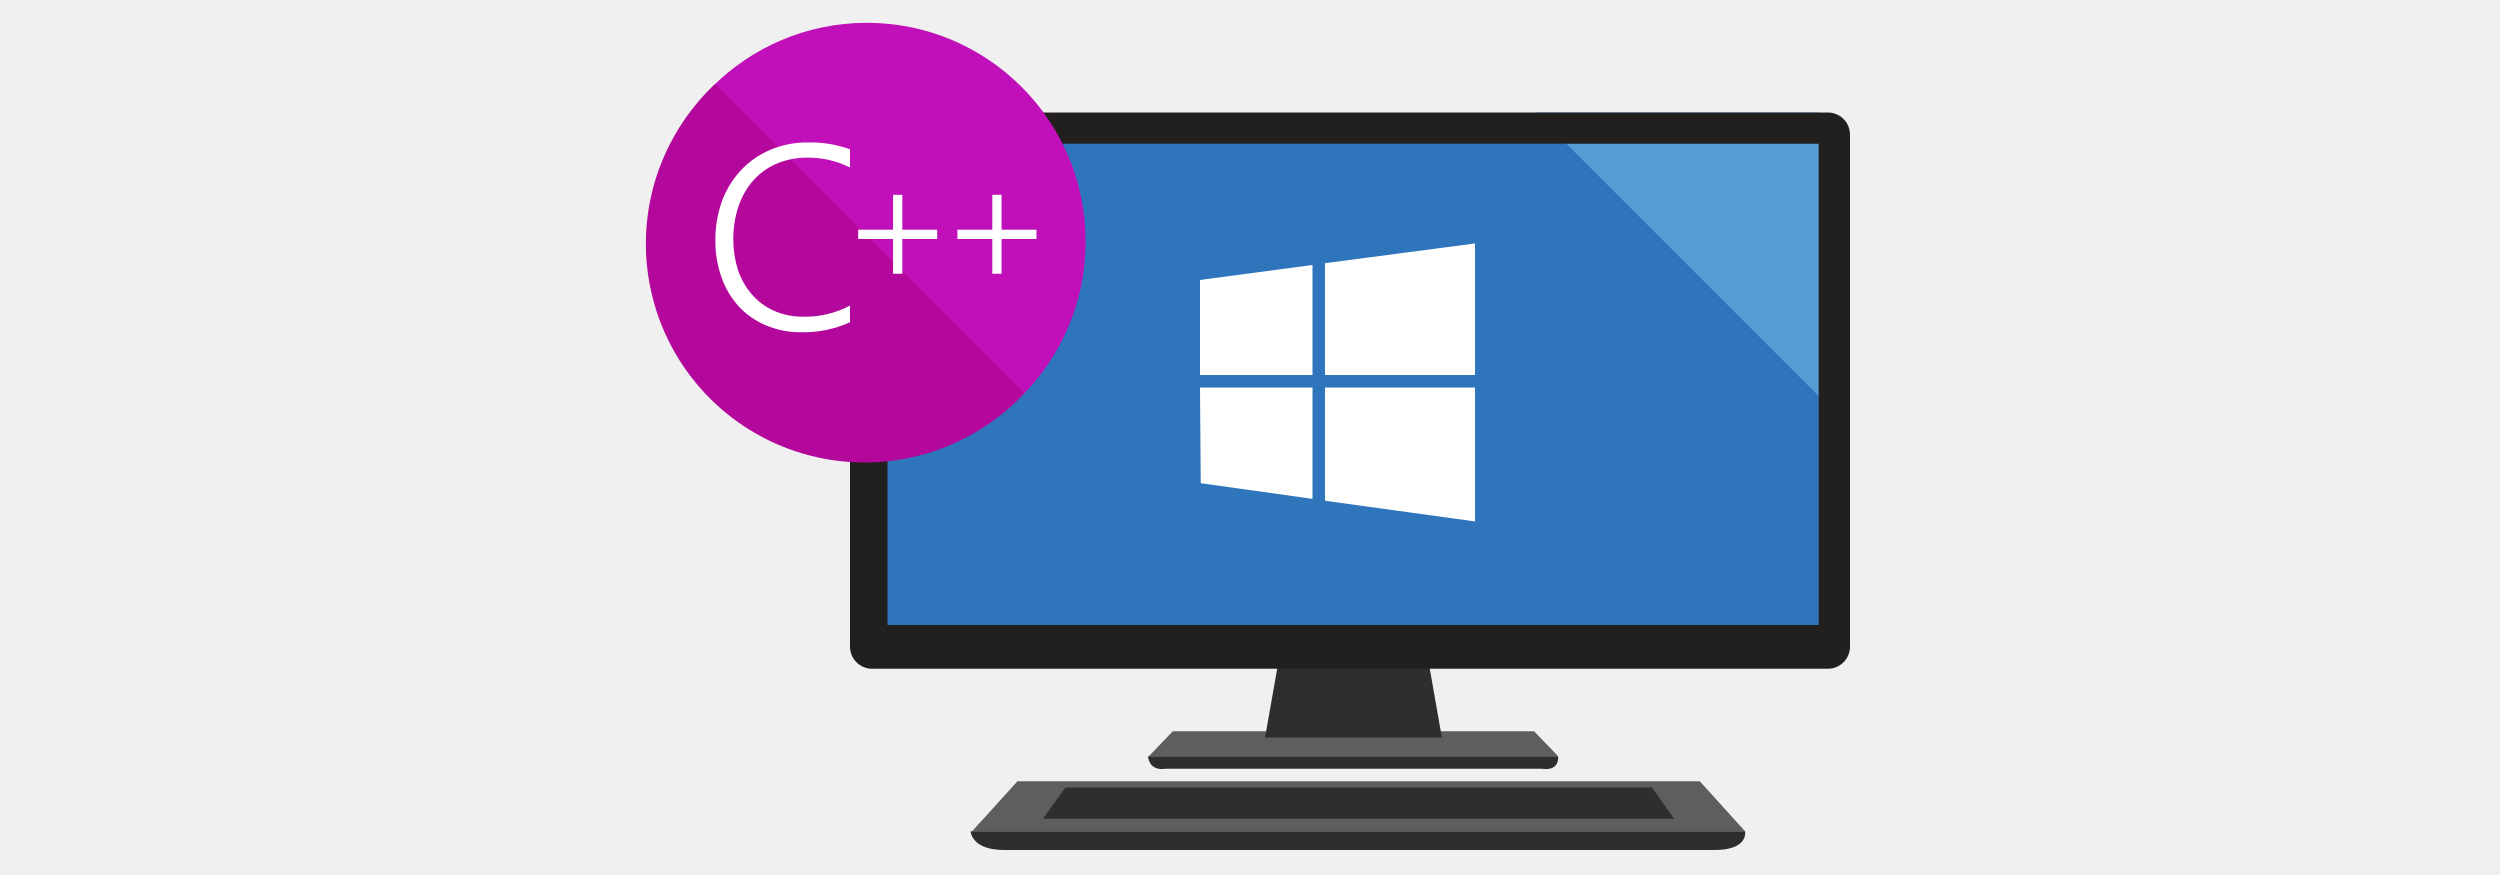
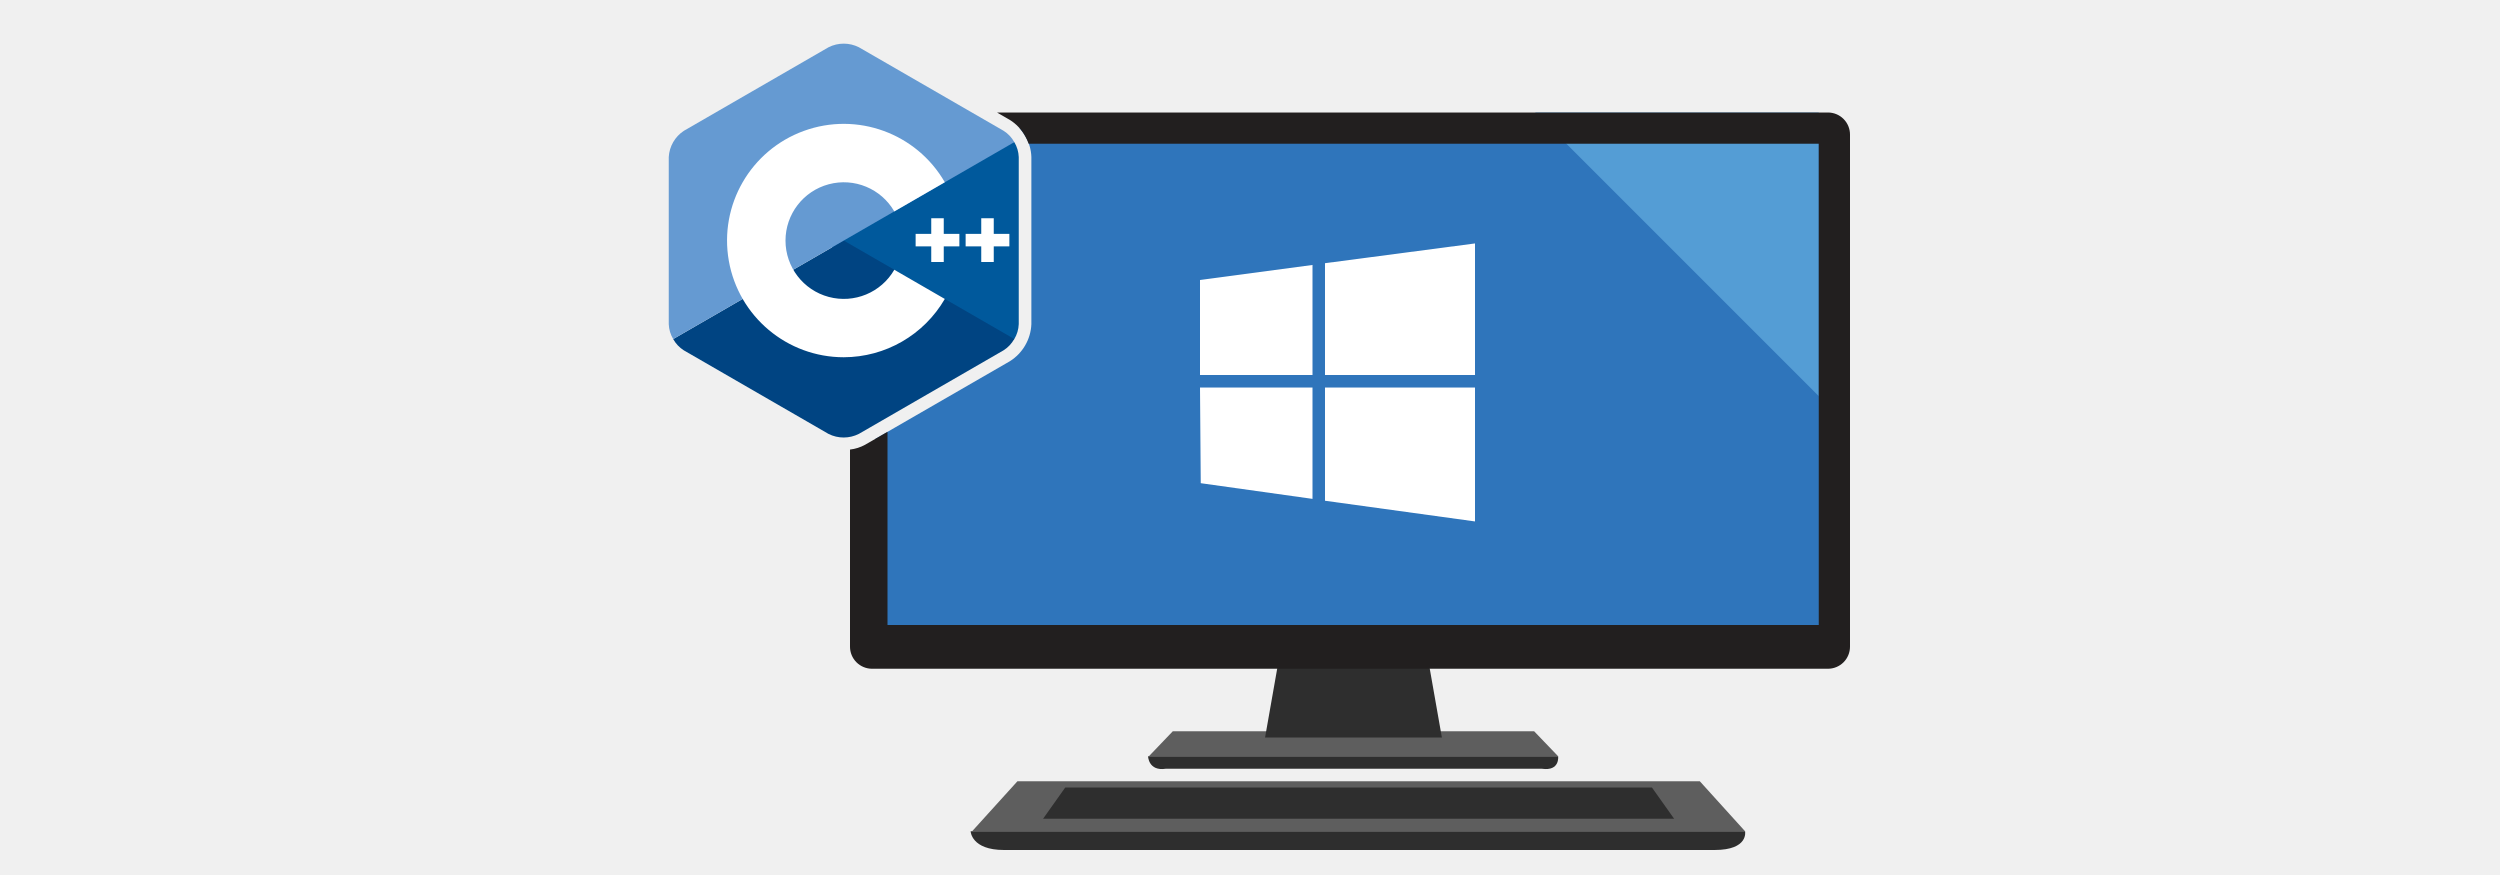
<svg xmlns="http://www.w3.org/2000/svg" id="Layer_1" data-name="Layer 1" viewBox="0 0 400 140">
  <defs>
-     <style>.cls-1{fill:#2f75bb;}.cls-2{fill:#549dd5;}.cls-3{fill:#5e5e5e;}.cls-4{fill:#2e2e2e;}.cls-5{fill:#221f1f;}.cls-6{fill:#fff;}.cls-7{fill:#c110b9;}.cls-8{fill:#b4079c;}</style>
+     <style>
+       .cls-1 {
+         fill: #2f75bb;
+       }
+ 
+       .cls-2 {
+         fill: #549dd5;
+       }
+ 
+       .cls-3 {
+         fill: #5e5e5e;
+       }
+ 
+       .cls-4 {
+         fill: #2e2e2e;
+       }
+ 
+       .cls-5 {
+         fill: #221f1f;
+       }
+ 
+       .cls-6 {
+         fill: #fff;
+       }
+ 
+       .cls-7 {
+         fill: #00599c;
+       }
+ 
+       .cls-8 {
+         fill: #004482;
+       }
+ 
+       .cls-9 {
+         fill: #659ad2;
+       }
+     </style>
  </defs>
-   <rect class="cls-1" x="140" y="20.5" width="152" height="83" />
-   <polygon class="cls-2" points="291 63.38 291 18 245.62 18 291 63.38" />
-   <polygon class="cls-3" points="249.3 121 183.82 121 187.65 117 245.46 117 249.3 121" />
-   <path class="cls-4" d="M246.71,123H186.52c-2.78.42-2.83-2-2.83-2H249.3S249.63,123.42,246.71,123Z" />
-   <polygon class="cls-4" points="230.7 118 202.41 118 204.7 105 228.41 105 230.7 118" />
-   <path class="cls-5" d="M292.46,18H139.54A3.54,3.54,0,0,0,136,21.54v81.92a3.54,3.54,0,0,0,3.54,3.54H292.46a3.54,3.54,0,0,0,3.54-3.54V21.54A3.54,3.54,0,0,0,292.46,18ZM291,100H142V23H291Z" />
-   <polygon class="cls-3" points="279.21 133 155.54 133 162.79 125 271.97 125 279.21 133" />
-   <polygon class="cls-4" points="267.86 131 166.89 131 170.44 126 264.31 126 267.86 131" />
-   <path class="cls-4" d="M274.32,136H160.64c-5.25,0-5.34-3-5.34-3H279.21S279.85,136,274.32,136Z" />
-   <polygon class="cls-6" points="210 60 210 42.39 192 44.8 192 60 210 60" />
-   <polygon class="cls-6" points="212 60 236 60 236 38.95 212 42.11 212 60" />
-   <polygon class="cls-6" points="212 62 212 80.12 236 83.43 236 62 212 62" />
-   <polygon class="cls-6" points="210 62 192 62 192.12 77.31 210 79.82 210 62" />
-   <circle class="cls-7" cx="138.7" cy="38.65" r="35" />
-   <path class="cls-8" d="M114.43,13.44a35,35,0,1,0,49.47,49.47Z" />
-   <path class="cls-6" d="M136,51.56a18.07,18.07,0,0,1-7.77,1.6,14.14,14.14,0,0,1-5.66-1.1,12.6,12.6,0,0,1-4.34-3,13.59,13.59,0,0,1-2.77-4.63,17.09,17.09,0,0,1-1-5.87,18.27,18.27,0,0,1,1-6.22,14.79,14.79,0,0,1,3-5A13.7,13.7,0,0,1,123.18,24a15,15,0,0,1,6.14-1.21A18.39,18.39,0,0,1,136,23.89v2.91a14.88,14.88,0,0,0-6.75-1.58,12.36,12.36,0,0,0-5.07,1,10.5,10.5,0,0,0-3.73,2.74,12.14,12.14,0,0,0-2.32,4.14,16.35,16.35,0,0,0-.8,5.22,15.64,15.64,0,0,0,.72,4.79A11.52,11.52,0,0,0,120.21,47a10.07,10.07,0,0,0,3.5,2.67,11.3,11.3,0,0,0,4.86,1A15.15,15.15,0,0,0,136,48.89Z" />
-   <path class="cls-6" d="M144.37,38.24V43.8h-1.48V38.24h-5.58V36.75h5.58V31.17h1.48v5.58h5.58v1.49Z" />
-   <path class="cls-6" d="M160.25,38.24V43.8h-1.48V38.24h-5.58V36.75h5.58V31.17h1.48v5.58h5.58v1.49Z" />
+   <path class="cls-1" d="M163.12,20.5a7.69,7.69,0,0,1,.9,1.24,6.94,6.94,0,0,1,1,3.39V51.86a7.36,7.36,0,0,1-3.43,5.93L140,70.25V103.5H292v-83Z" />
+   <g>
+     <polygon class="cls-2" points="291 63.38 291 18 245.62 18 291 63.38" />
+     <polygon class="cls-3" points="249.3 121 183.82 121 187.65 117 245.46 117 249.3 121" />
+     <path class="cls-4" d="M246.71,123H186.52c-2.78.42-2.83-2-2.83-2H249.3S249.63,123.42,246.71,123Z" />
+     <polygon class="cls-4" points="230.7 118 202.41 118 204.7 105 228.41 105 230.7 118" />
+     <path class="cls-5" d="M292.46,18H159.52l2.06,1.19A7,7,0,0,1,164,21.74a8,8,0,0,1,.59,1.26H291v77H142V69.09l-3.58,2.07a6.56,6.56,0,0,1-2.42.77v31.53a3.53,3.53,0,0,0,3.54,3.54H292.46a3.53,3.53,0,0,0,3.54-3.54V21.54A3.53,3.53,0,0,0,292.46,18Z" />
+     <polygon class="cls-3" points="279.21 133 155.54 133 162.79 125 271.97 125 279.21 133" />
+     <polygon class="cls-4" points="267.86 131 166.89 131 170.44 126 264.31 126 267.86 131" />
+     <path class="cls-4" d="M274.32,136H160.64c-5.25,0-5.34-3-5.34-3H279.21S279.85,136,274.32,136Z" />
+     <polygon class="cls-6" points="210 60 210 42.39 192 44.8 192 60 210 60" />
+     <polygon class="cls-6" points="212 60 236 60 236 38.95 212 42.11 212 60" />
+     <polygon class="cls-6" points="212 62 212 80.12 236 83.43 236 62 212 62" />
+     <polygon class="cls-6" points="210 62 192 62 192.12 77.31 210 79.82 210 62" />
+   </g>
+   <g>
+     <path class="cls-7" d="M162.29,54.25a5,5,0,0,0,.71-2.39V25.13a5,5,0,0,0-.71-2.39L159,22.49l-25,14-2,7,27.2,12.92Z" />
+     <path class="cls-8" d="M137.42,69.42l23.15-13.37a5,5,0,0,0,1.71-1.81L135,38.49,107.71,54.25a5,5,0,0,0,1.71,1.81l23.15,13.37A5.38,5.38,0,0,0,137.42,69.42Z" />
+     <path class="cls-9" d="M162.29,22.74a5,5,0,0,0-1.71-1.81L137.42,7.56a5.38,5.38,0,0,0-4.85,0L109.42,20.93a5.38,5.38,0,0,0-2.42,4.2V51.86a5,5,0,0,0,.71,2.39L135,38.49Z" />
+     <path class="cls-6" d="M135,57.16a18.67,18.67,0,1,1,16.17-28l-8.08,4.67a9.33,9.33,0,1,0,0,9.33l8.08,4.67A18.73,18.73,0,0,1,135,57.16Z" />
+     <polygon class="cls-6" points="153.5 37.42 151 37.42 151 34.92 149 34.92 149 37.42 146.5 37.42 146.5 39.42 149 39.42 149 41.92 151 41.92 151 39.42 153.5 39.42 153.5 37.42" />
+     <polygon class="cls-6" points="161.5 37.42 159 37.42 159 34.92 157 34.92 157 37.42 154.5 37.42 154.5 39.42 157 39.42 157 41.92 159 41.92 159 39.42 161.5 39.42 161.5 37.42" />
+   </g>
</svg>
